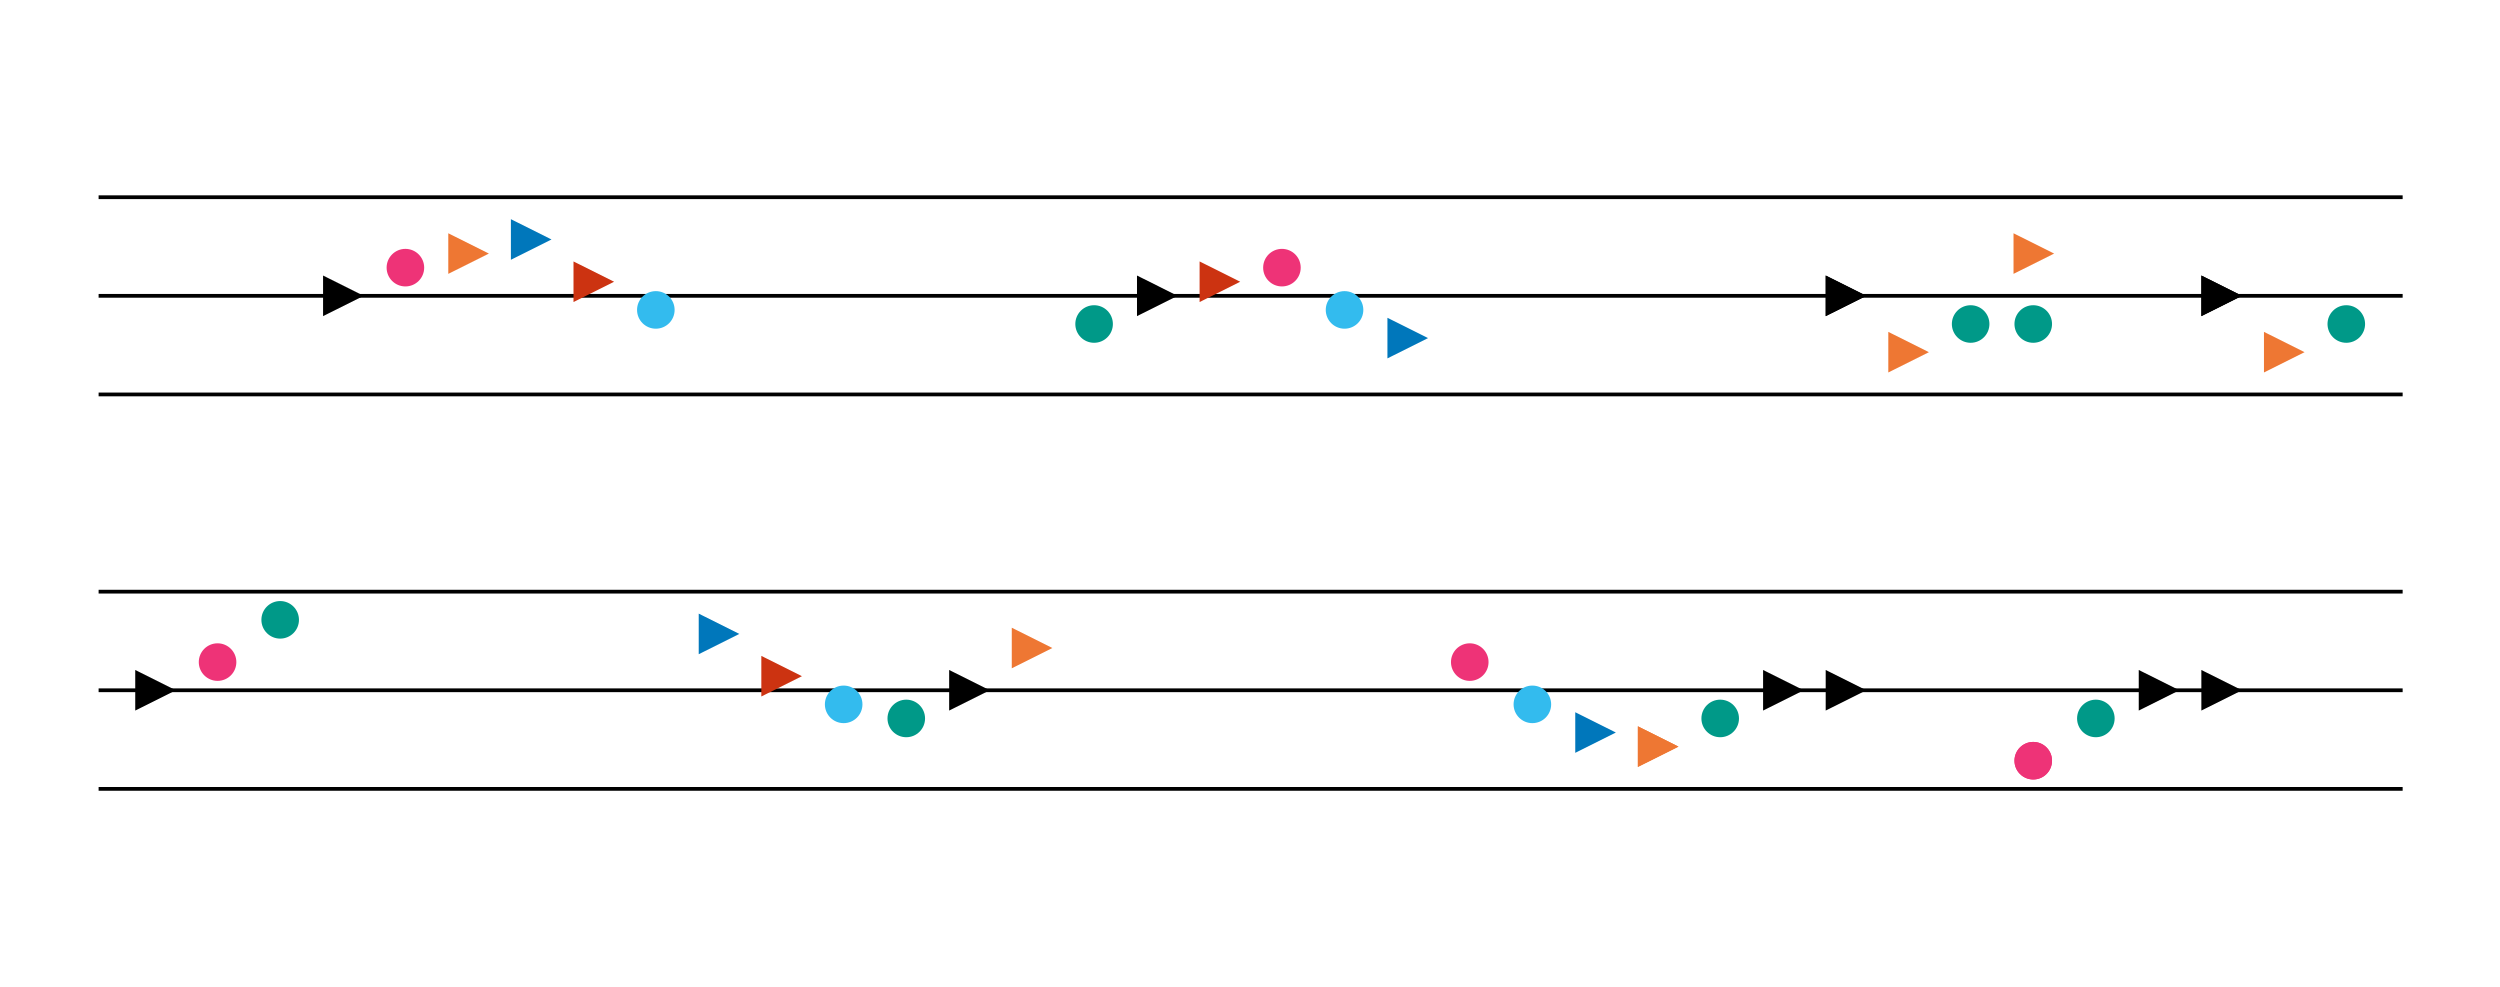
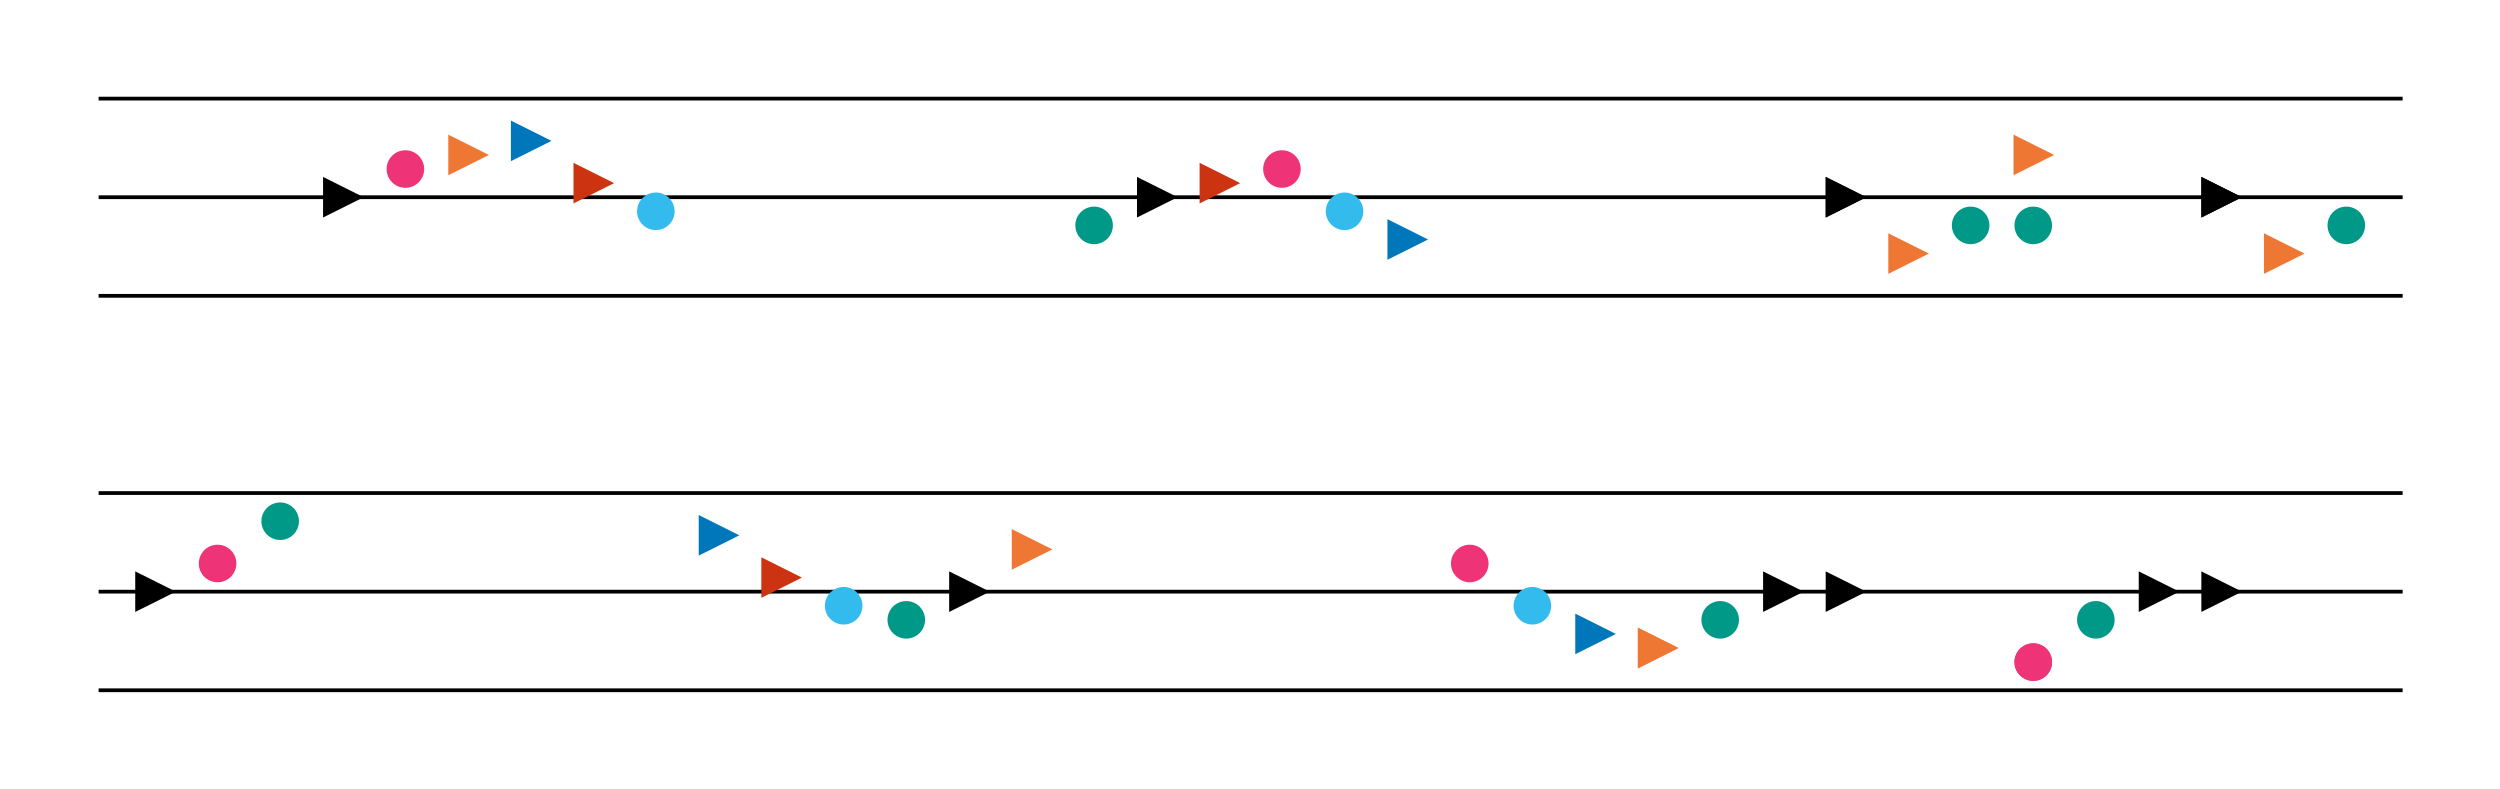
- <svg xmlns="http://www.w3.org/2000/svg" baseProfile="full" height="525" style="background-color: white;" version="1.1" width="1331">
+ <svg xmlns="http://www.w3.org/2000/svg" baseProfile="full" height="420" style="background-color: white;" version="1.1" width="1331">
  <defs />
-   <line stroke="black" stroke-opacity="1.0" stroke-width="2" transform="translate(52.5,105.0)" x1="0" x2="1226.667" y1="52.5" y2="52.5" />
-   <line stroke="black" stroke-opacity="1.0" stroke-width="2" transform="translate(52.5,105.0)" x1="0" x2="1226.667" y1="0.0" y2="0.0" />
-   <line stroke="black" stroke-opacity="1.0" stroke-width="2" transform="translate(52.5,105.0)" x1="0" x2="1226.667" y1="105.0" y2="105.0" />
-   <polygon fill="#000000" points="120.0,42.5 120.0,62.5 140.0,52.5" stroke="#000000" transform="translate(52.5,105.0)" />
-   <circle cx="163.333" cy="37.5" fill="#EE3377" r="10" transform="translate(52.5,105.0)" />
-   <polygon fill="#EE7733" points="186.667,20.0 186.667,40.0 206.667,30.0" stroke="#EE7733" transform="translate(52.5,105.0)" />
-   <polygon fill="#0077BB" points="220.0,12.5 220.0,32.5 240.0,22.5" stroke="#0077BB" transform="translate(52.5,105.0)" />
-   <polygon fill="#CC3311" points="253.333,35.0 253.333,55.0 273.333,45.0" stroke="#CC3311" transform="translate(52.5,105.0)" />
-   <circle cx="296.667" cy="60.0" fill="#33BBEE" r="10" transform="translate(52.5,105.0)" />
-   <circle cx="530.0" cy="67.5" fill="#009988" r="10" transform="translate(52.5,105.0)" />
-   <polygon fill="#000000" points="553.333,42.5 553.333,62.5 573.333,52.5" stroke="#000000" transform="translate(52.5,105.0)" />
-   <polygon fill="#CC3311" points="586.667,35.0 586.667,55.0 606.667,45.0" stroke="#CC3311" transform="translate(52.5,105.0)" />
-   <circle cx="630.0" cy="37.5" fill="#EE3377" r="10" transform="translate(52.5,105.0)" />
-   <circle cx="663.333" cy="60.0" fill="#33BBEE" r="10" transform="translate(52.5,105.0)" />
-   <polygon fill="#0077BB" points="686.667,65.0 686.667,85.0 706.667,75.0" stroke="#0077BB" transform="translate(52.5,105.0)" />
-   <polygon fill="#000000" points="920.0,42.5 920.0,62.5 940.0,52.5" stroke="#000000" transform="translate(52.5,105.0)" />
-   <polygon fill="#000000" points="920.0,42.5 920.0,62.5 940.0,52.5" stroke="#000000" transform="translate(52.5,105.0)" />
-   <polygon fill="#EE7733" points="953.333,72.5 953.333,92.5 973.333,82.5" stroke="#EE7733" transform="translate(52.5,105.0)" />
-   <circle cx="996.667" cy="67.5" fill="#009988" r="10" transform="translate(52.5,105.0)" />
-   <polygon fill="#EE7733" points="1020.0,20.0 1020.0,40.0 1040.0,30.0" stroke="#EE7733" transform="translate(52.5,105.0)" />
-   <circle cx="1030.0" cy="67.5" fill="#009988" r="10" transform="translate(52.5,105.0)" />
-   <polygon fill="#000000" points="1120.0,42.5 1120.0,62.5 1140.0,52.5" stroke="#000000" transform="translate(52.5,105.0)" />
-   <polygon fill="#000000" points="1120.0,42.5 1120.0,62.5 1140.0,52.5" stroke="#000000" transform="translate(52.5,105.0)" />
-   <polygon fill="#EE7733" points="1153.333,72.5 1153.333,92.5 1173.333,82.5" stroke="#EE7733" transform="translate(52.5,105.0)" />
-   <circle cx="1196.667" cy="67.5" fill="#009988" r="10" transform="translate(52.5,105.0)" />
-   <line stroke="black" stroke-opacity="1.0" stroke-width="2" transform="translate(52.5,105.0)" x1="0" x2="1226.667" y1="262.5" y2="262.5" />
-   <line stroke="black" stroke-opacity="1.0" stroke-width="2" transform="translate(52.5,105.0)" x1="0" x2="1226.667" y1="210.0" y2="210.0" />
-   <line stroke="black" stroke-opacity="1.0" stroke-width="2" transform="translate(52.5,105.0)" x1="0" x2="1226.667" y1="315.0" y2="315.0" />
-   <polygon fill="#000000" points="20.0,252.5 20.0,272.5 40.0,262.5" stroke="#000000" transform="translate(52.5,105.0)" />
-   <circle cx="63.333" cy="247.5" fill="#EE3377" r="10" transform="translate(52.5,105.0)" />
-   <circle cx="96.667" cy="225.0" fill="#009988" r="10" transform="translate(52.5,105.0)" />
-   <polygon fill="#0077BB" points="320.0,222.5 320.0,242.5 340.0,232.5" stroke="#0077BB" transform="translate(52.5,105.0)" />
-   <polygon fill="#CC3311" points="353.333,245.0 353.333,265.0 373.333,255.0" stroke="#CC3311" transform="translate(52.5,105.0)" />
-   <circle cx="396.667" cy="270.0" fill="#33BBEE" r="10" transform="translate(52.5,105.0)" />
-   <circle cx="430.0" cy="277.5" fill="#009988" r="10" transform="translate(52.5,105.0)" />
-   <polygon fill="#000000" points="453.333,252.5 453.333,272.5 473.333,262.5" stroke="#000000" transform="translate(52.5,105.0)" />
-   <polygon fill="#EE7733" points="486.667,230.0 486.667,250.0 506.667,240.0" stroke="#EE7733" transform="translate(52.5,105.0)" />
-   <circle cx="730.0" cy="247.5" fill="#EE3377" r="10" transform="translate(52.5,105.0)" />
-   <circle cx="763.333" cy="270.0" fill="#33BBEE" r="10" transform="translate(52.5,105.0)" />
-   <polygon fill="#0077BB" points="786.667,275.0 786.667,295.0 806.667,285.0" stroke="#0077BB" transform="translate(52.5,105.0)" />
-   <polygon fill="#EE7733" points="820.0,282.5 820.0,302.5 840.0,292.5" stroke="#EE7733" transform="translate(52.5,105.0)" />
-   <polygon fill="#EE7733" points="820.0,282.5 820.0,302.5 840.0,292.5" stroke="#EE7733" transform="translate(52.5,105.0)" />
-   <circle cx="863.333" cy="277.5" fill="#009988" r="10" transform="translate(52.5,105.0)" />
-   <polygon fill="#000000" points="886.667,252.5 886.667,272.5 906.667,262.5" stroke="#000000" transform="translate(52.5,105.0)" />
-   <polygon fill="#000000" points="920.0,252.5 920.0,272.5 940.0,262.5" stroke="#000000" transform="translate(52.5,105.0)" />
-   <circle cx="1030.0" cy="300.0" fill="#EE3377" r="10" transform="translate(52.5,105.0)" />
-   <circle cx="1030.0" cy="300.0" fill="#EE3377" r="10" transform="translate(52.5,105.0)" />
-   <circle cx="1063.333" cy="277.5" fill="#009988" r="10" transform="translate(52.5,105.0)" />
-   <polygon fill="#000000" points="1086.667,252.5 1086.667,272.5 1106.667,262.5" stroke="#000000" transform="translate(52.5,105.0)" />
-   <polygon fill="#000000" points="1120.0,252.5 1120.0,272.5 1140.0,262.5" stroke="#000000" transform="translate(52.5,105.0)" />
+   <line stroke="black" stroke-opacity="1.0" stroke-width="2" transform="translate(52.5,52.5)" x1="0" x2="1226.667" y1="52.5" y2="52.5" />
+   <line stroke="black" stroke-opacity="1.0" stroke-width="2" transform="translate(52.5,52.5)" x1="0" x2="1226.667" y1="0.0" y2="0.0" />
+   <line stroke="black" stroke-opacity="1.0" stroke-width="2" transform="translate(52.5,52.5)" x1="0" x2="1226.667" y1="105.0" y2="105.0" />
+   <polygon fill="#000000" points="120.0,42.5 120.0,62.5 140.0,52.5" stroke="#000000" transform="translate(52.5,52.5)" />
+   <circle cx="163.333" cy="37.5" fill="#EE3377" r="10" transform="translate(52.5,52.5)" />
+   <polygon fill="#EE7733" points="186.667,20.0 186.667,40.0 206.667,30.0" stroke="#EE7733" transform="translate(52.5,52.5)" />
+   <polygon fill="#0077BB" points="220.0,12.5 220.0,32.5 240.0,22.5" stroke="#0077BB" transform="translate(52.5,52.5)" />
+   <polygon fill="#CC3311" points="253.333,35.0 253.333,55.0 273.333,45.0" stroke="#CC3311" transform="translate(52.5,52.5)" />
+   <circle cx="296.667" cy="60.0" fill="#33BBEE" r="10" transform="translate(52.5,52.5)" />
+   <circle cx="530.0" cy="67.5" fill="#009988" r="10" transform="translate(52.5,52.5)" />
+   <polygon fill="#000000" points="553.333,42.5 553.333,62.5 573.333,52.5" stroke="#000000" transform="translate(52.5,52.5)" />
+   <polygon fill="#CC3311" points="586.667,35.0 586.667,55.0 606.667,45.0" stroke="#CC3311" transform="translate(52.5,52.5)" />
+   <circle cx="630.0" cy="37.5" fill="#EE3377" r="10" transform="translate(52.5,52.5)" />
+   <circle cx="663.333" cy="60.0" fill="#33BBEE" r="10" transform="translate(52.5,52.5)" />
+   <polygon fill="#0077BB" points="686.667,65.0 686.667,85.0 706.667,75.0" stroke="#0077BB" transform="translate(52.5,52.5)" />
+   <polygon fill="#000000" points="920.0,42.5 920.0,62.5 940.0,52.5" stroke="#000000" transform="translate(52.5,52.5)" />
+   <polygon fill="#000000" points="920.0,42.5 920.0,62.5 940.0,52.5" stroke="#000000" transform="translate(52.5,52.5)" />
+   <polygon fill="#EE7733" points="953.333,72.5 953.333,92.5 973.333,82.5" stroke="#EE7733" transform="translate(52.5,52.5)" />
+   <circle cx="996.667" cy="67.5" fill="#009988" r="10" transform="translate(52.5,52.5)" />
+   <polygon fill="#EE7733" points="1020.0,20.0 1020.0,40.0 1040.0,30.0" stroke="#EE7733" transform="translate(52.5,52.5)" />
+   <circle cx="1030.0" cy="67.5" fill="#009988" r="10" transform="translate(52.5,52.5)" />
+   <polygon fill="#000000" points="1120.0,42.5 1120.0,62.5 1140.0,52.5" stroke="#000000" transform="translate(52.5,52.5)" />
+   <polygon fill="#000000" points="1120.0,42.5 1120.0,62.5 1140.0,52.5" stroke="#000000" transform="translate(52.5,52.5)" />
+   <polygon fill="#EE7733" points="1153.333,72.5 1153.333,92.5 1173.333,82.5" stroke="#EE7733" transform="translate(52.5,52.5)" />
+   <circle cx="1196.667" cy="67.5" fill="#009988" r="10" transform="translate(52.5,52.5)" />
+   <line stroke="black" stroke-opacity="1.0" stroke-width="2" transform="translate(52.5,52.5)" x1="0" x2="1226.667" y1="262.5" y2="262.5" />
+   <line stroke="black" stroke-opacity="1.0" stroke-width="2" transform="translate(52.5,52.5)" x1="0" x2="1226.667" y1="210.0" y2="210.0" />
+   <line stroke="black" stroke-opacity="1.0" stroke-width="2" transform="translate(52.5,52.5)" x1="0" x2="1226.667" y1="315.0" y2="315.0" />
+   <polygon fill="#000000" points="20.0,252.5 20.0,272.5 40.0,262.5" stroke="#000000" transform="translate(52.5,52.5)" />
+   <circle cx="63.333" cy="247.5" fill="#EE3377" r="10" transform="translate(52.5,52.5)" />
+   <circle cx="96.667" cy="225.0" fill="#009988" r="10" transform="translate(52.5,52.5)" />
+   <polygon fill="#0077BB" points="320.0,222.5 320.0,242.5 340.0,232.5" stroke="#0077BB" transform="translate(52.5,52.5)" />
+   <polygon fill="#CC3311" points="353.333,245.0 353.333,265.0 373.333,255.0" stroke="#CC3311" transform="translate(52.5,52.5)" />
+   <circle cx="396.667" cy="270.0" fill="#33BBEE" r="10" transform="translate(52.5,52.5)" />
+   <circle cx="430.0" cy="277.5" fill="#009988" r="10" transform="translate(52.5,52.5)" />
+   <polygon fill="#000000" points="453.333,252.5 453.333,272.5 473.333,262.5" stroke="#000000" transform="translate(52.5,52.5)" />
+   <polygon fill="#EE7733" points="486.667,230.0 486.667,250.0 506.667,240.0" stroke="#EE7733" transform="translate(52.5,52.5)" />
+   <circle cx="730.0" cy="247.5" fill="#EE3377" r="10" transform="translate(52.5,52.5)" />
+   <circle cx="763.333" cy="270.0" fill="#33BBEE" r="10" transform="translate(52.5,52.5)" />
+   <polygon fill="#0077BB" points="786.667,275.0 786.667,295.0 806.667,285.0" stroke="#0077BB" transform="translate(52.5,52.5)" />
+   <polygon fill="#EE7733" points="820.0,282.5 820.0,302.5 840.0,292.5" stroke="#EE7733" transform="translate(52.5,52.5)" />
+   <polygon fill="#EE7733" points="820.0,282.5 820.0,302.5 840.0,292.5" stroke="#EE7733" transform="translate(52.5,52.5)" />
+   <circle cx="863.333" cy="277.5" fill="#009988" r="10" transform="translate(52.5,52.5)" />
+   <polygon fill="#000000" points="886.667,252.5 886.667,272.5 906.667,262.5" stroke="#000000" transform="translate(52.5,52.5)" />
+   <polygon fill="#000000" points="920.0,252.5 920.0,272.5 940.0,262.5" stroke="#000000" transform="translate(52.5,52.5)" />
+   <circle cx="1030.0" cy="300.0" fill="#EE3377" r="10" transform="translate(52.5,52.5)" />
+   <circle cx="1030.0" cy="300.0" fill="#EE3377" r="10" transform="translate(52.5,52.5)" />
+   <circle cx="1063.333" cy="277.5" fill="#009988" r="10" transform="translate(52.5,52.5)" />
+   <polygon fill="#000000" points="1086.667,252.5 1086.667,272.5 1106.667,262.5" stroke="#000000" transform="translate(52.5,52.5)" />
+   <polygon fill="#000000" points="1120.0,252.5 1120.0,272.5 1140.0,262.5" stroke="#000000" transform="translate(52.5,52.5)" />
</svg>
